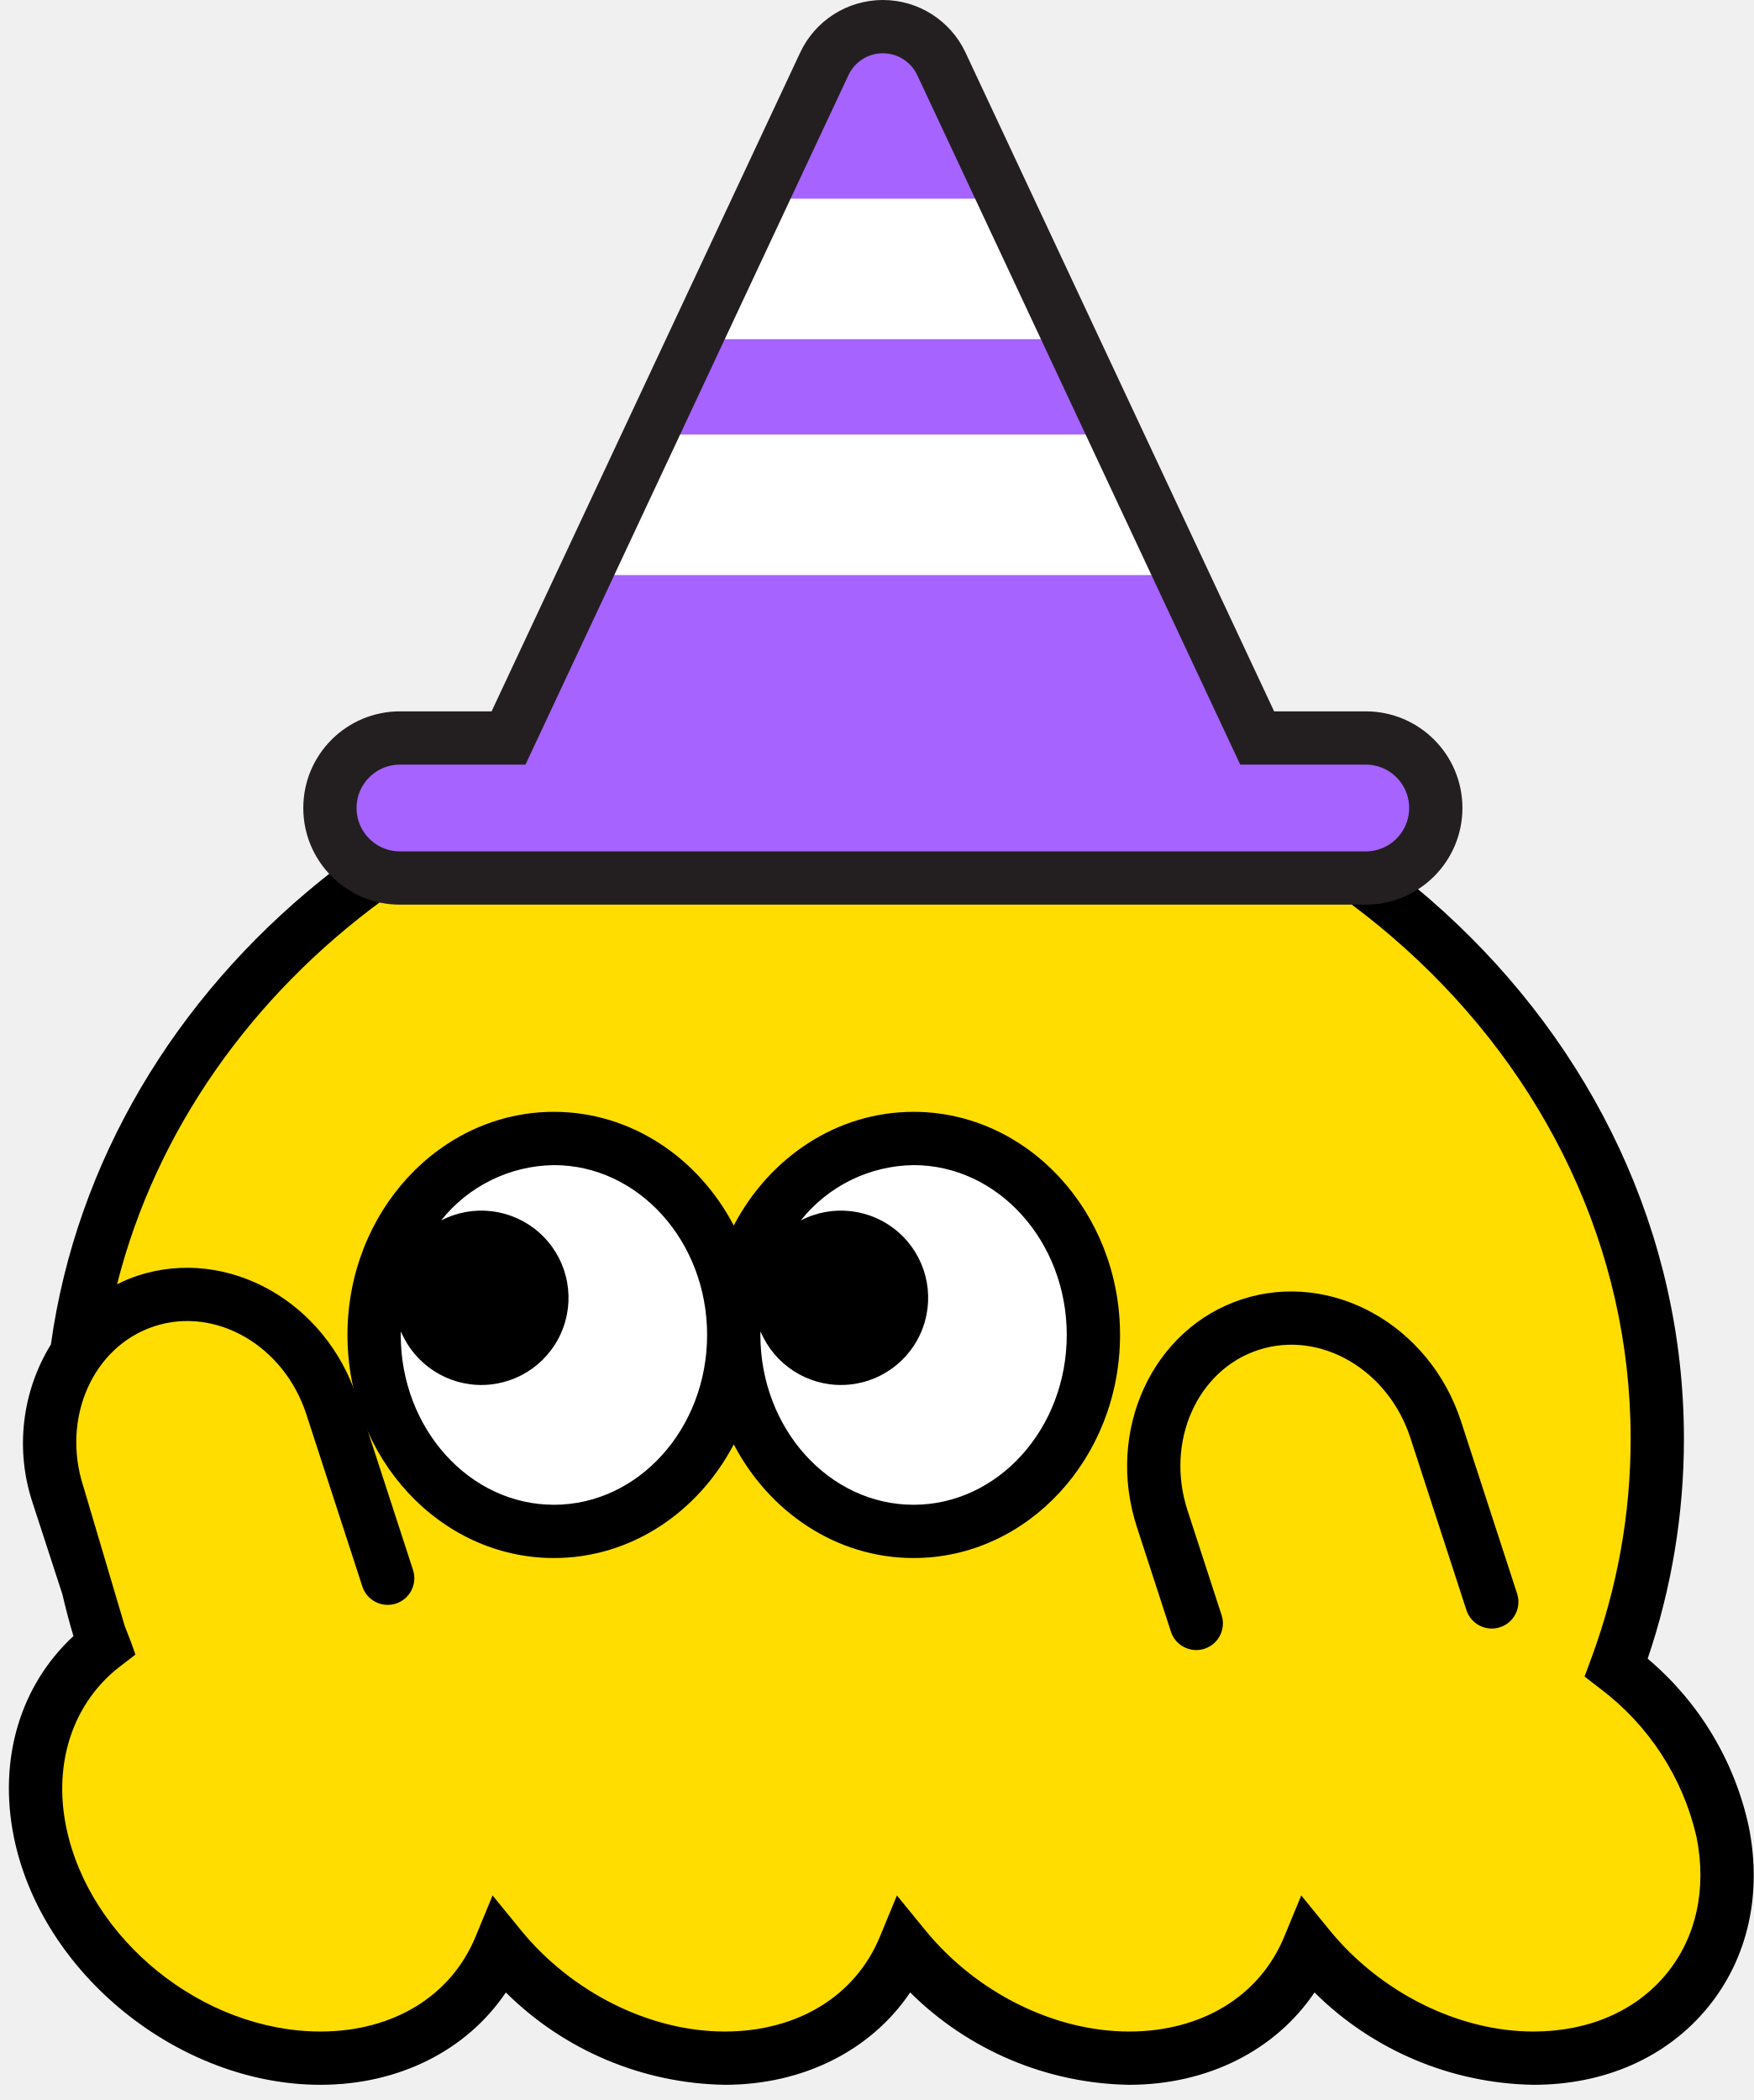
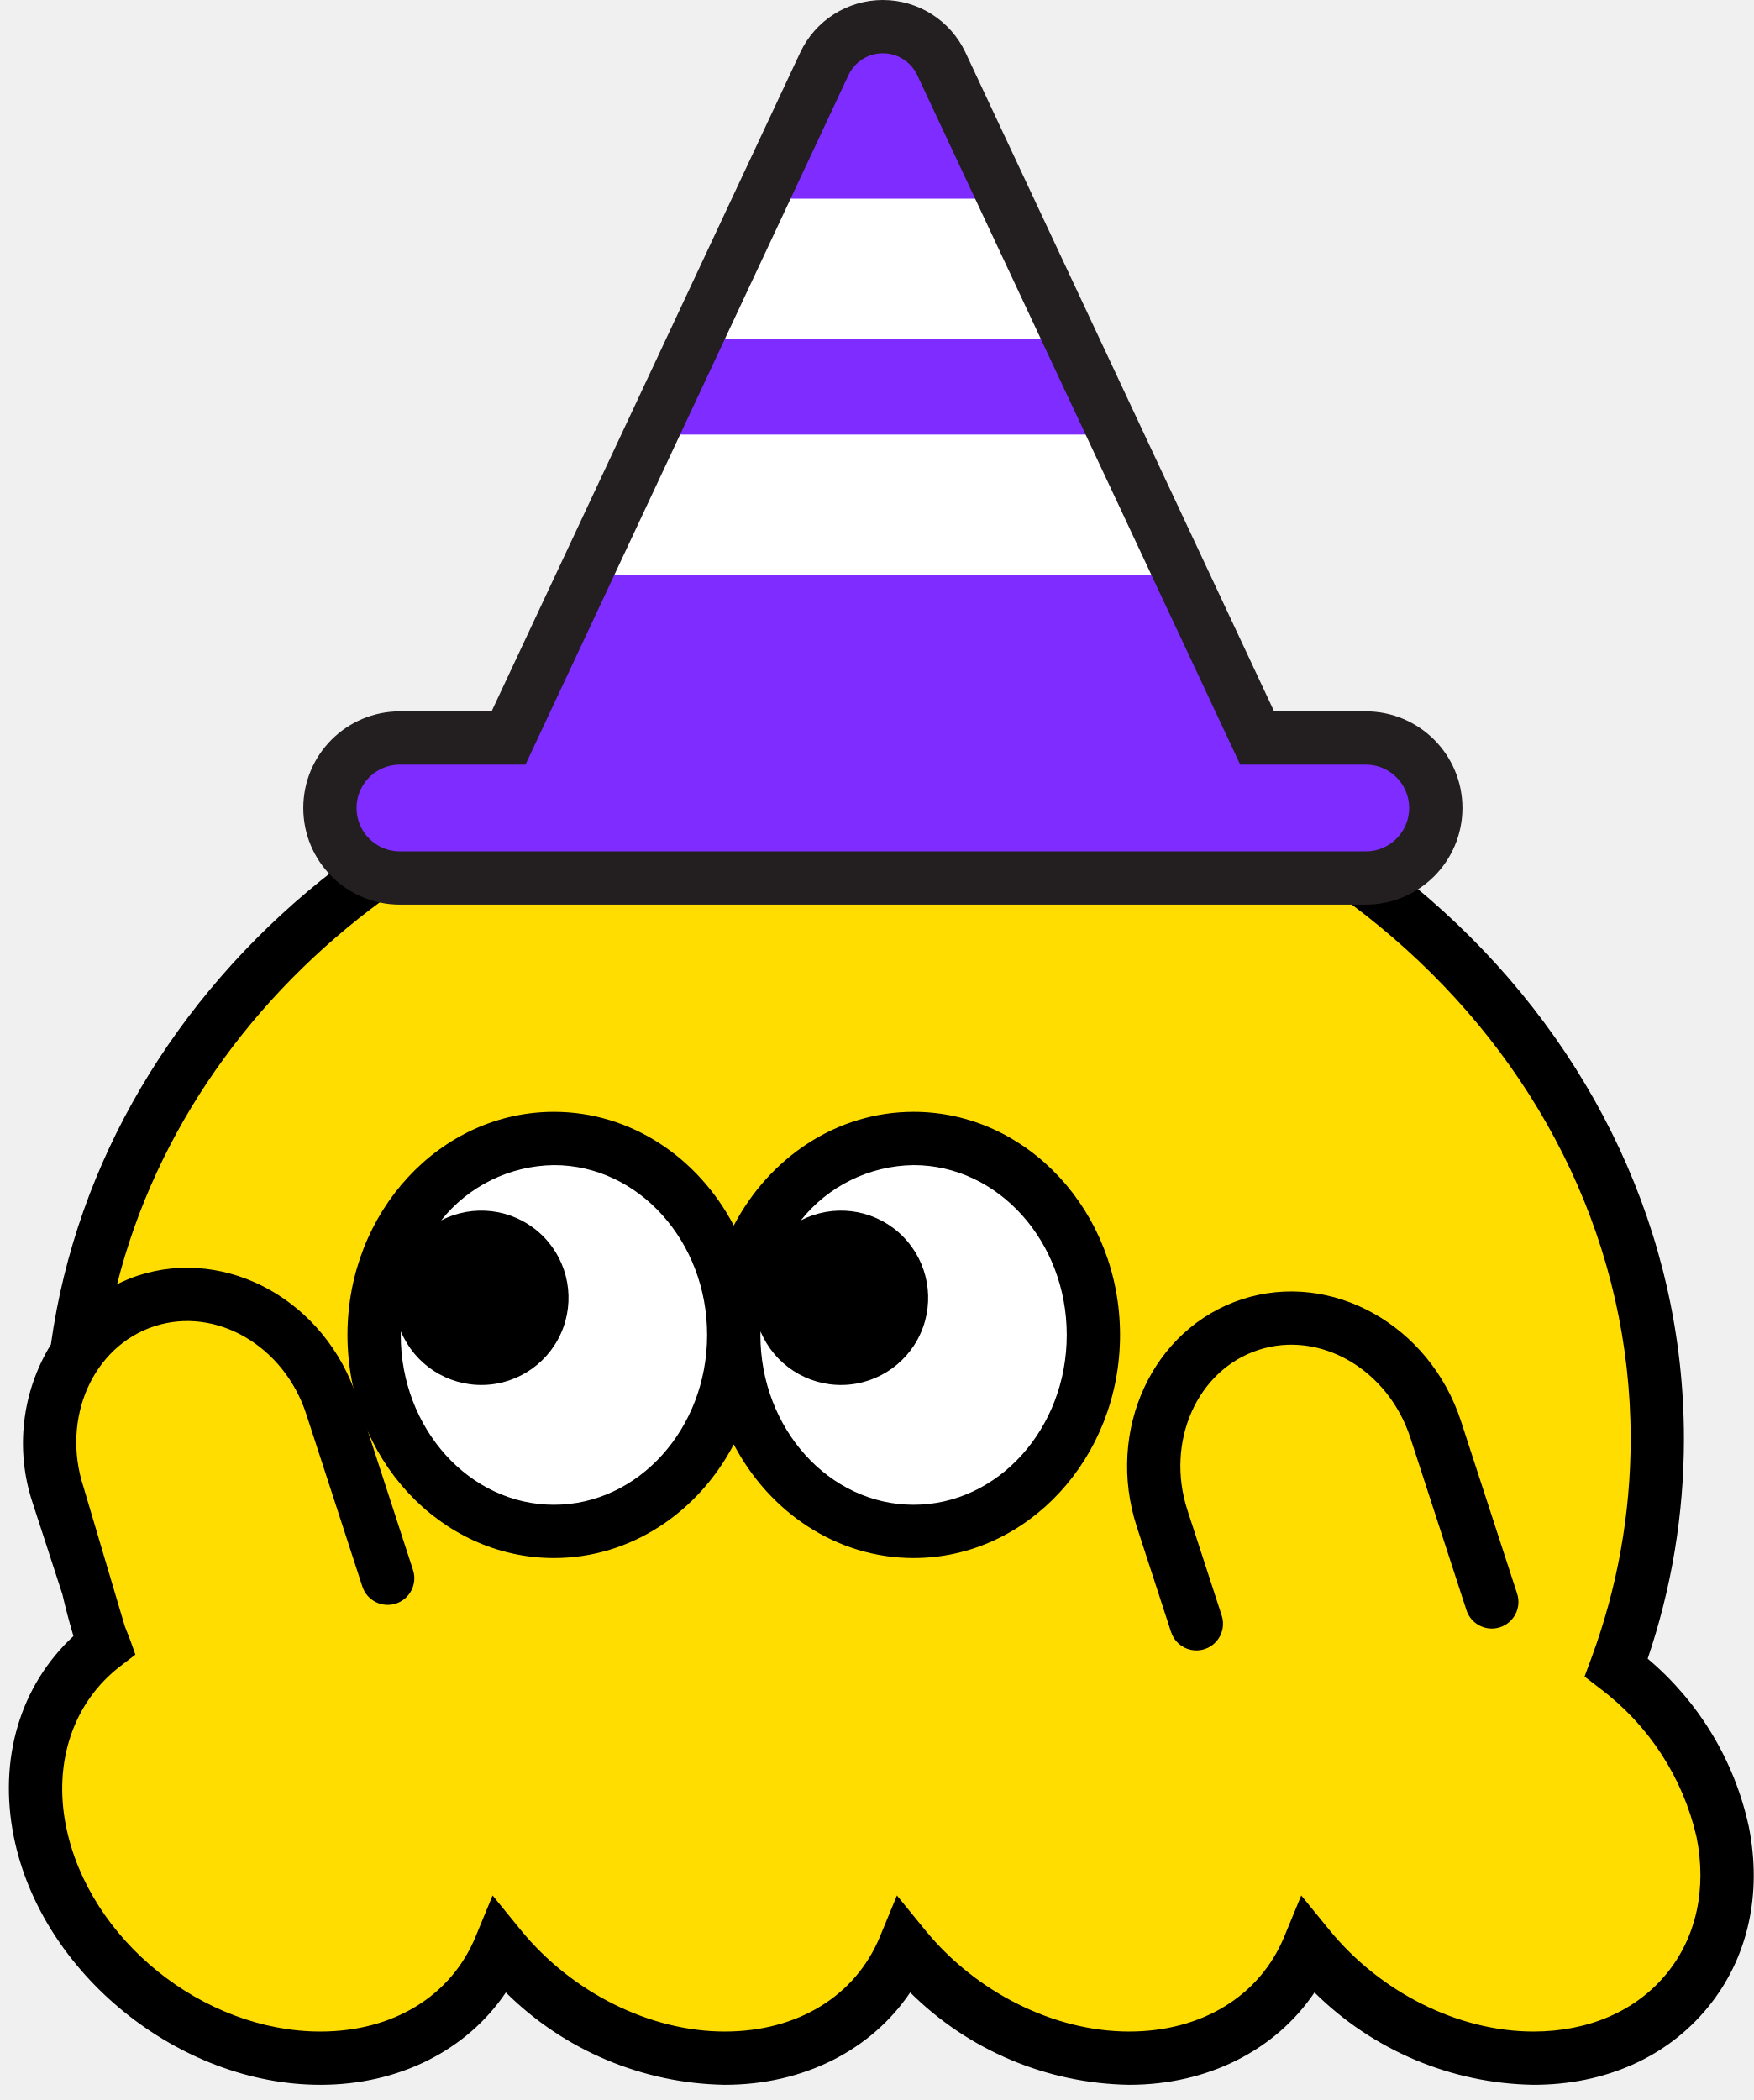
<svg xmlns="http://www.w3.org/2000/svg" id="Layer_1" data-name="Layer 1" viewBox="0 0 197.489 236.493">
  <defs>
-     <style>.cls-1{fill:#fd0;}.cls-2{fill:#fff;}.cls-3{fill:#a663ff;}.cls-4{fill:none;stroke:#231f20;stroke-miterlimit:10;stroke-width:6px;}</style>
+     <style>.cls-2{fill:#fff}</style>
  </defs>
-   <path class="cls-1" d="M2.498,206.273c2.839,14.088,16.981,25.508,31.587,25.508,9.691,0,17.147-5.031,20.241-12.53,6.117,7.499,15.6,12.53,25.291,12.53s17.147-5.031,20.241-12.53c6.117,7.499,15.6,12.53,25.291,12.53s17.147-5.031,20.241-12.53c6.117,7.499,15.6,12.53,25.291,12.53,14.606,0,24.145-11.42,21.306-25.508a31.822,31.822,0,0,0-11.971-18.495,74.089,74.089,0,0,0,4.614-25.753c0-44.746-39.988-81.02-89.315-81.02S5.998,117.279,5.998,162.026a74.023,74.023,0,0,0,3.734,23.226C3.732,189.851.74,197.549,2.498,206.273Z" />
+   <path d="M2.498 206.273c2.839 14.088 16.981 25.509 31.587 25.509 9.691 0 17.147-5.031 20.24-12.53 6.117 7.499 15.6 12.53 25.292 12.53s17.146-5.031 20.24-12.53c6.117 7.499 15.6 12.53 25.291 12.53s17.147-5.031 20.241-12.53c6.117 7.499 15.6 12.53 25.291 12.53 14.606 0 24.145-11.42 21.306-25.509a31.822 31.822 0 00-11.971-18.494 74.09 74.09 0 004.613-25.753c0-44.747-39.988-81.02-89.315-81.02s-89.315 36.273-89.315 81.02a74.023 74.023 0 003.734 23.226c-6 4.6-8.992 12.297-7.234 21.021z" fill="#fd0" />
  <ellipse class="cls-2" cx="102.859" cy="150.172" rx="20.231" ry="21.5" />
  <ellipse class="cls-2" cx="62.378" cy="150.172" rx="20.231" ry="21.5" />
-   <path d="M39.128,150.335c0,13.854,10.43,25.125,23.25,25.125,8.678,0,16.256-5.168,20.25-12.803,3.994,7.634,11.572,12.803,20.25,12.803,12.82,0,23.25-11.271,23.25-25.125s-10.43-25.125-23.25-25.125c-8.678,0-16.256,5.168-20.25,12.803-3.994-7.634-11.572-12.803-20.25-12.803C49.558,125.21,39.128,136.482,39.128,150.335Zm46.5,0c0-.133.016-.261.018-.393a9.818,9.818,0,1,0,4.528-12.5,16.488,16.488,0,0,1,12.704-6.232c9.512,0,17.25,8.579,17.25,19.125s-7.738,19.125-17.25,19.125S85.628,160.881,85.628,150.335Zm-40.5,0c0-.133.016-.261.018-.393a9.818,9.818,0,1,0,4.528-12.5,16.488,16.488,0,0,1,12.704-6.232c9.512,0,17.25,8.579,17.25,19.125s-7.738,19.125-17.25,19.125S45.128,160.881,45.128,150.335Z" />
-   <path d="M139.868,146.316c10.067-3.275,21.13,2.896,24.662,13.754l6.312,19.402a3,3,0,1,1-5.706,1.856L158.825,161.927c-2.509-7.713-10.178-12.16-17.101-9.905-6.919,2.251-10.51,10.352-8.002,18.058l3.843,11.813a3,3,0,1,1-5.706,1.856l-3.843-11.813C124.486,161.084,129.802,149.591,139.868,146.316Z" />
-   <path d="M1.558,206.866c3.102,15.393,18.591,27.916,34.527,27.916,8.852,0,16.492-3.893,20.879-10.4a35.833,35.833,0,0,0,24.652,10.4c8.853,0,16.493-3.893,20.88-10.4a35.825,35.825,0,0,0,24.652,10.4c8.852,0,16.492-3.893,20.879-10.4a35.833,35.833,0,0,0,24.653,10.4c8.062,0,15.036-3.097,19.638-8.718,4.51-5.51,6.146-12.749,4.608-20.383a34.175,34.175,0,0,0-11.381-18.887,77.008,77.008,0,0,0,4.083-24.768c0-46.329-41.412-84.021-92.315-84.021-46.951,0-85.827,32.066-91.581,73.399A21.251,21.251,0,0,0,3.683,169.27l3.342,10.271c.369,1.579.777,3.151,1.246,4.709C2.288,189.79-.213,198.086,1.558,206.866Zm11.999-19.233,1.69-1.296c-.327-.992-.735-2.062-1.188-3.182L9.389,167.413c-2.507-7.706,1.083-15.807,8.003-18.058,6.922-2.255,14.591,2.192,17.101,9.905l6.312,19.402a3,3,0,1,0,5.706-1.856L40.197,157.404c-3.533-10.858-14.595-17.03-24.662-13.754a17.823,17.823,0,0,0-2.352.978c8.773-34.671,43.152-60.623,84.131-60.623,47.594,0,86.315,35,86.315,78.021a71.077,71.077,0,0,1-4.428,24.713L178.437,188.805l1.743,1.347A29,29,0,0,1,191.045,206.866c1.176,5.837-.021,11.305-3.37,15.397-3.441,4.203-8.767,6.519-14.995,6.519-8.417,0-17.217-4.378-22.966-11.426l-3.179-3.898-1.919,4.65c-2.758,6.684-9.288,10.674-17.467,10.674-8.418,0-17.218-4.378-22.966-11.426l-3.18-3.898L99.084,218.107c-2.757,6.684-9.287,10.674-17.468,10.674-8.417,0-17.217-4.378-22.967-11.427l-3.179-3.897-1.919,4.65c-2.757,6.684-9.287,10.674-17.467,10.674-13.229,0-26.079-10.363-28.646-23.101C5.979,198.436,8.266,191.689,13.557,187.633Z" />
-   <path class="cls-3" d="M153.801,83.109H141.572L106.01,7.191a7.278,7.278,0,0,0-13.182,0L57.266,83.109H45.037a7.884,7.884,0,0,0-7.884,7.884v0a7.884,7.884,0,0,0,7.884,7.884H153.801a7.884,7.884,0,0,0,7.884-7.884v-0A7.884,7.884,0,0,0,153.801,83.109Z" />
-   <polygon class="cls-2" points="115.684 22.373 88.279 22.373 80.867 38.197 123.097 38.197 115.684 22.373" />
-   <polygon class="cls-2" points="128.127 48.936 75.837 48.936 68.424 64.76 135.54 64.76 128.127 48.936" />
-   <path class="cls-4" d="M153.801,83.109H141.572L106.01,7.191a7.278,7.278,0,0,0-13.182,0L57.266,83.109H45.037a7.884,7.884,0,0,0-7.884,7.884v0a7.884,7.884,0,0,0,7.884,7.884H153.801a7.884,7.884,0,0,0,7.884-7.884v-0A7.884,7.884,0,0,0,153.801,83.109Z" />
+   <path d="M39.128 150.335c0 13.854 10.43 25.125 23.25 25.125 8.679 0 16.256-5.168 20.25-12.802 3.994 7.634 11.572 12.802 20.25 12.802 12.82 0 23.25-11.271 23.25-25.125s-10.43-25.125-23.25-25.125c-8.678 0-16.256 5.169-20.25 12.803-3.994-7.634-11.571-12.803-20.25-12.803-12.82 0-23.25 11.272-23.25 25.125zm46.5 0c0-.132.016-.26.018-.393a9.818 9.818 0 104.528-12.5 16.488 16.488 0 0112.704-6.232c9.512 0 17.25 8.58 17.25 19.125s-7.738 19.125-17.25 19.125-17.25-8.579-17.25-19.125zm-40.5 0c0-.132.016-.26.018-.393a9.818 9.818 0 104.528-12.5 16.488 16.488 0 0112.704-6.232c9.512 0 17.25 8.58 17.25 19.125s-7.738 19.125-17.25 19.125-17.25-8.579-17.25-19.125zM139.868 146.316c10.067-3.275 21.13 2.896 24.663 13.755l6.312 19.401a3 3 0 11-5.706 1.857l-6.312-19.402c-2.51-7.713-10.178-12.16-17.1-9.905-6.92 2.251-10.51 10.352-8.003 18.058l3.843 11.813a3 3 0 11-5.705 1.856l-3.844-11.813c-3.53-10.852 1.786-22.345 11.852-25.62z" />
+   <path d="M1.558 206.866c3.101 15.393 18.59 27.916 34.527 27.916 8.852 0 16.492-3.893 20.879-10.4a35.833 35.833 0 0024.652 10.4c8.853 0 16.493-3.893 20.88-10.4a35.825 35.825 0 0024.652 10.4c8.852 0 16.492-3.893 20.88-10.4a35.833 35.833 0 0024.652 10.4c8.062 0 15.036-3.097 19.638-8.718 4.51-5.51 6.147-12.75 4.609-20.383a34.175 34.175 0 00-11.382-18.887 77.008 77.008 0 004.083-24.768c0-46.33-41.412-84.02-92.314-84.02-46.952 0-85.827 32.065-91.581 73.399a21.251 21.251 0 00-2.05 17.865l3.342 10.271c.368 1.58.777 3.15 1.246 4.709-5.983 5.54-8.484 13.836-6.713 22.616zm11.999-19.233l1.69-1.297a52.13 52.13 0 00-1.188-3.181l-4.67-15.742c-2.507-7.706 1.083-15.807 8.002-18.058 6.923-2.255 14.591 2.193 17.1 9.905l6.313 19.402a3 3 0 105.706-1.856l-6.313-19.402c-3.533-10.858-14.595-17.03-24.662-13.754a17.823 17.823 0 00-2.352.978c8.772-34.671 43.152-60.623 84.13-60.623 47.595 0 86.315 35 86.315 78.02a71.077 71.077 0 01-4.427 24.714l-.764 2.066 1.743 1.347a29 29 0 0110.865 16.714c1.176 5.837-.02 11.305-3.37 15.397-3.44 4.203-8.766 6.519-14.995 6.519-8.417 0-17.217-4.378-22.966-11.427l-3.18-3.898-1.918 4.65c-2.758 6.684-9.288 10.675-17.467 10.675-8.418 0-17.218-4.378-22.966-11.427l-3.18-3.898-1.919 4.65c-2.757 6.684-9.287 10.675-17.468 10.675-8.417 0-17.217-4.378-22.967-11.427l-3.178-3.898-1.92 4.65c-2.756 6.684-9.286 10.675-17.466 10.675-13.229 0-26.08-10.363-28.647-23.101-1.46-7.245.828-13.992 6.119-18.048z" />
+   <path d="M153.801 83.109h-12.23L106.01 7.191a7.278 7.278 0 00-13.182 0L57.266 83.109h-12.23a7.884 7.884 0 00-7.883 7.884 7.884 7.884 0 007.884 7.883H153.8a7.884 7.884 0 007.884-7.883 7.884 7.884 0 00-7.884-7.884z" fill="#7e2cff" />
+   <path class="cls-2" d="M115.684 22.373H88.279l-7.412 15.824h42.23l-7.413-15.824zM128.127 48.936h-52.29L68.424 64.76h67.116l-7.413-15.824z" />
+   <path d="M153.801 83.109h-12.23L106.01 7.191a7.278 7.278 0 00-13.182 0L57.266 83.109h-12.23a7.884 7.884 0 00-7.883 7.884v0a7.884 7.884 0 007.884 7.883H153.8a7.884 7.884 0 007.884-7.883v0a7.884 7.884 0 00-7.884-7.884z" fill="none" stroke="#231f20" stroke-miterlimit="10" stroke-width="6" />
</svg>
